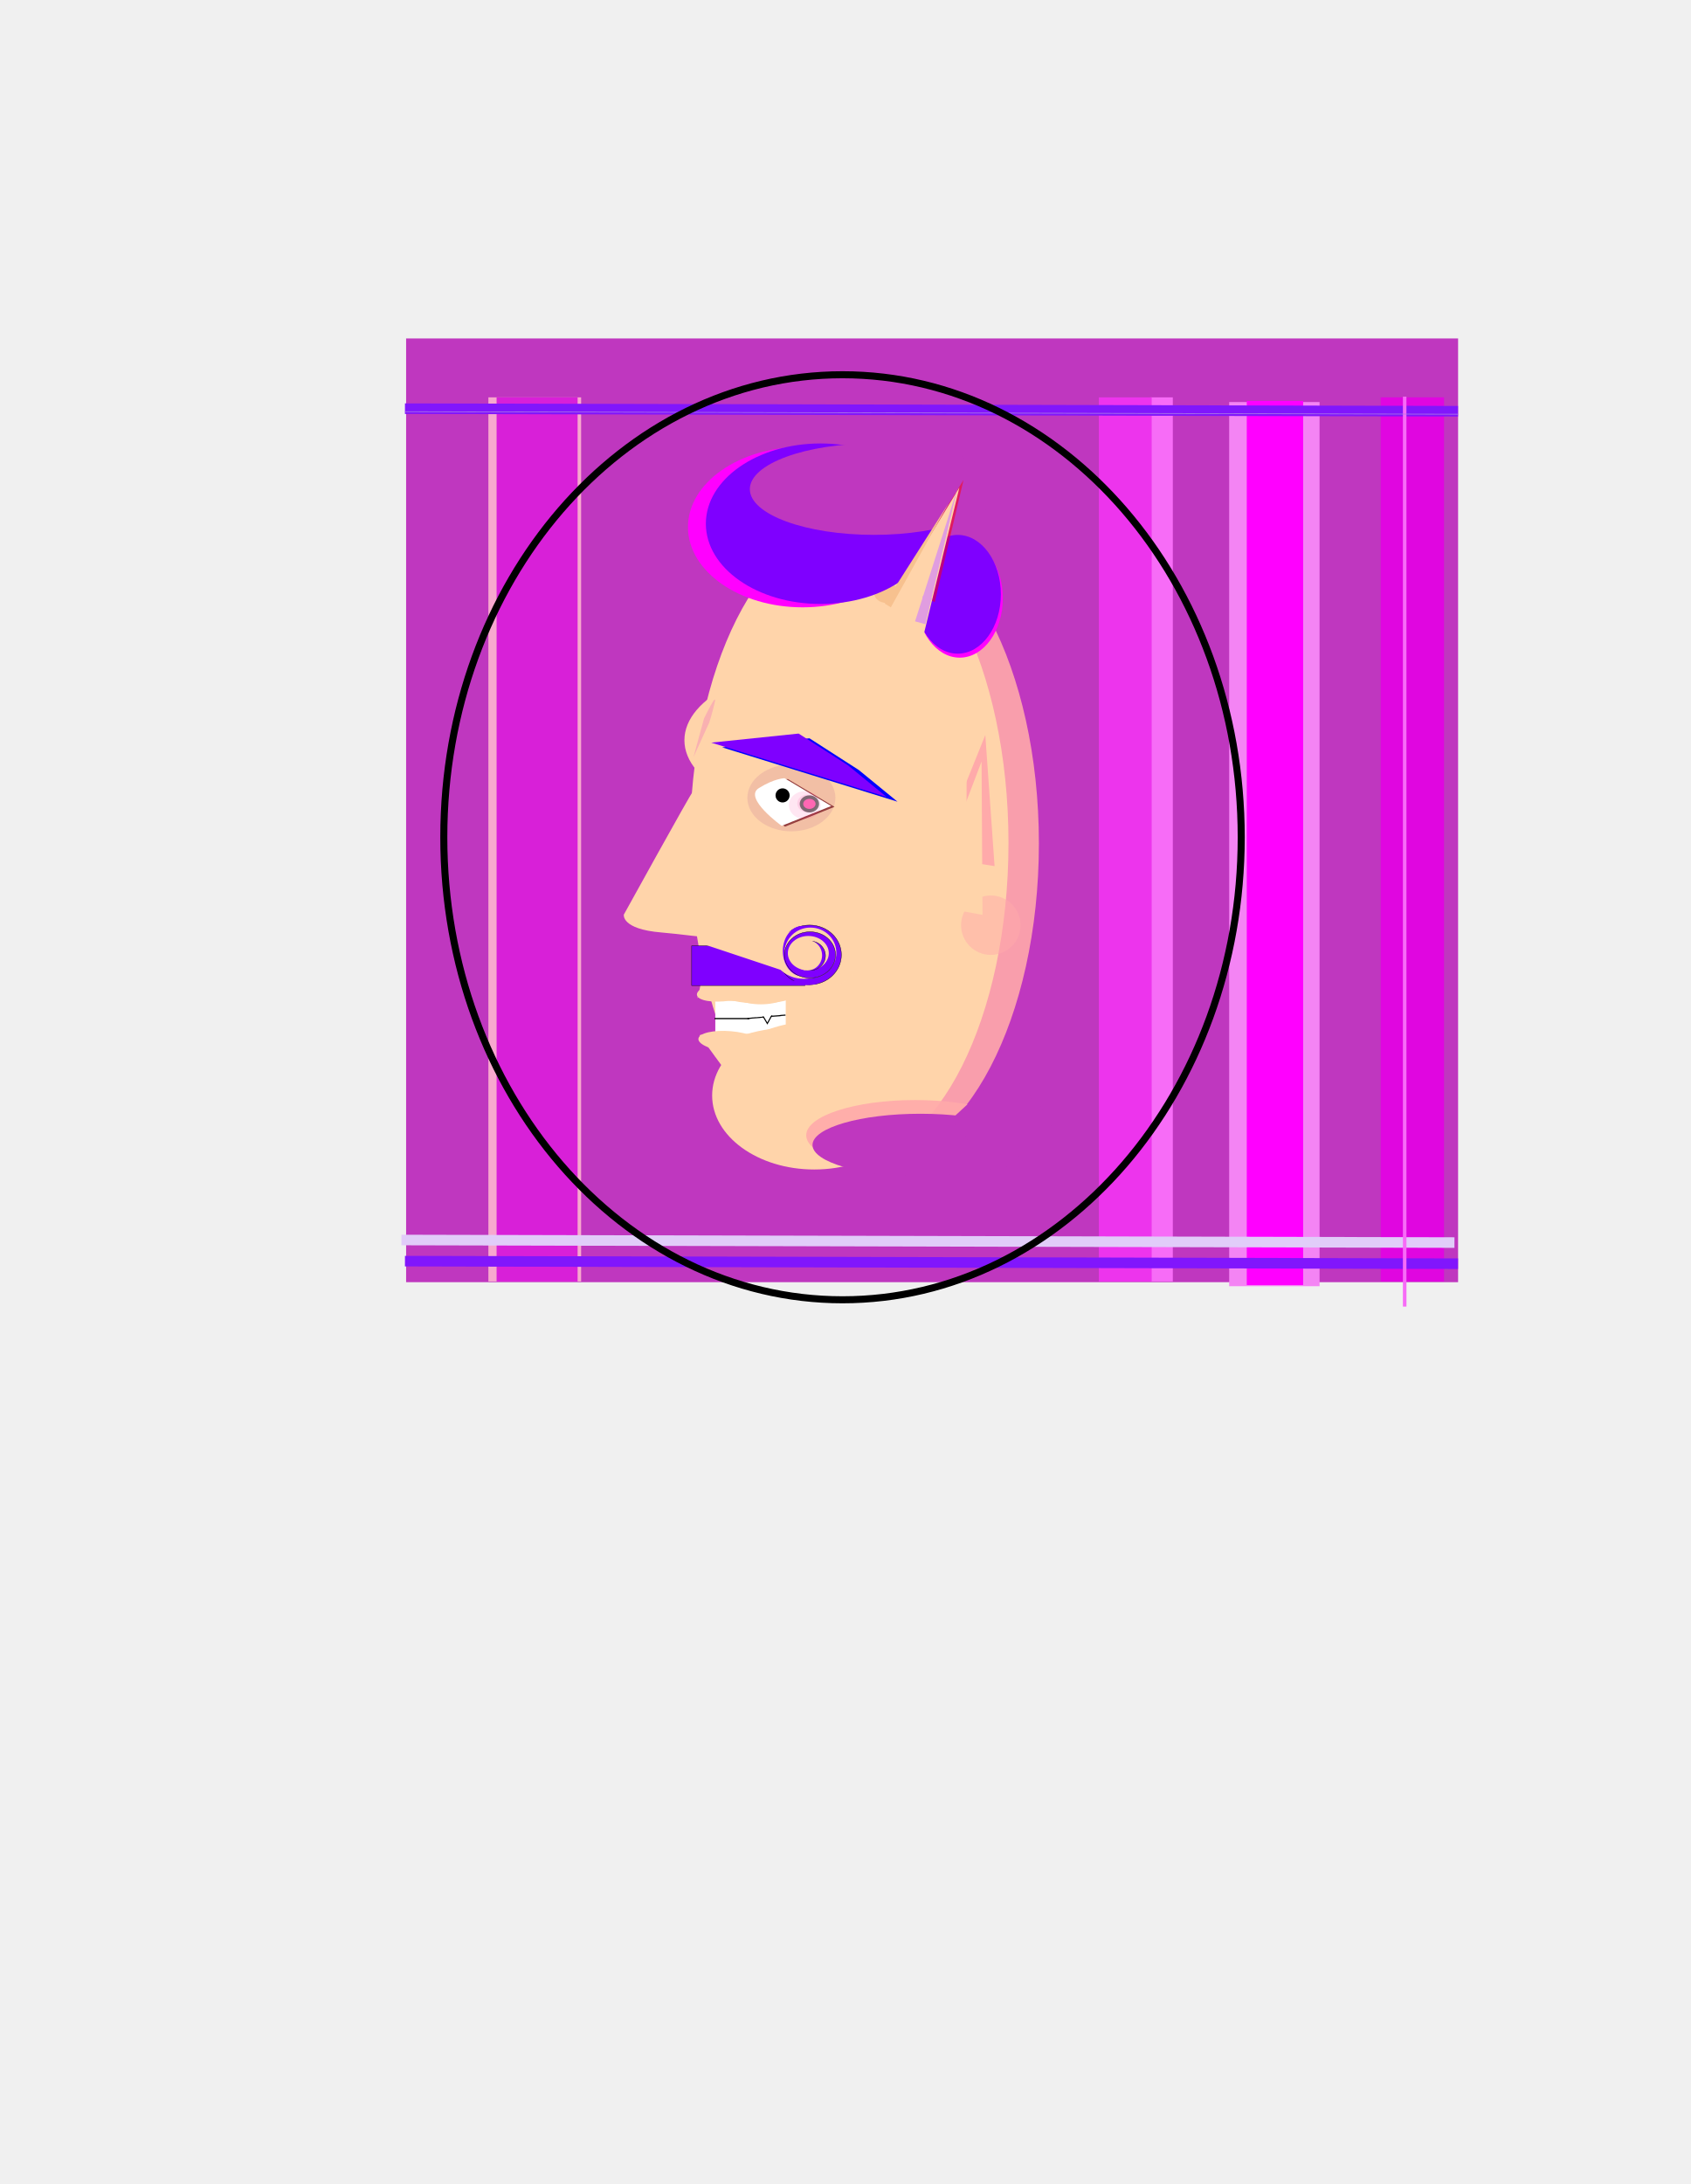
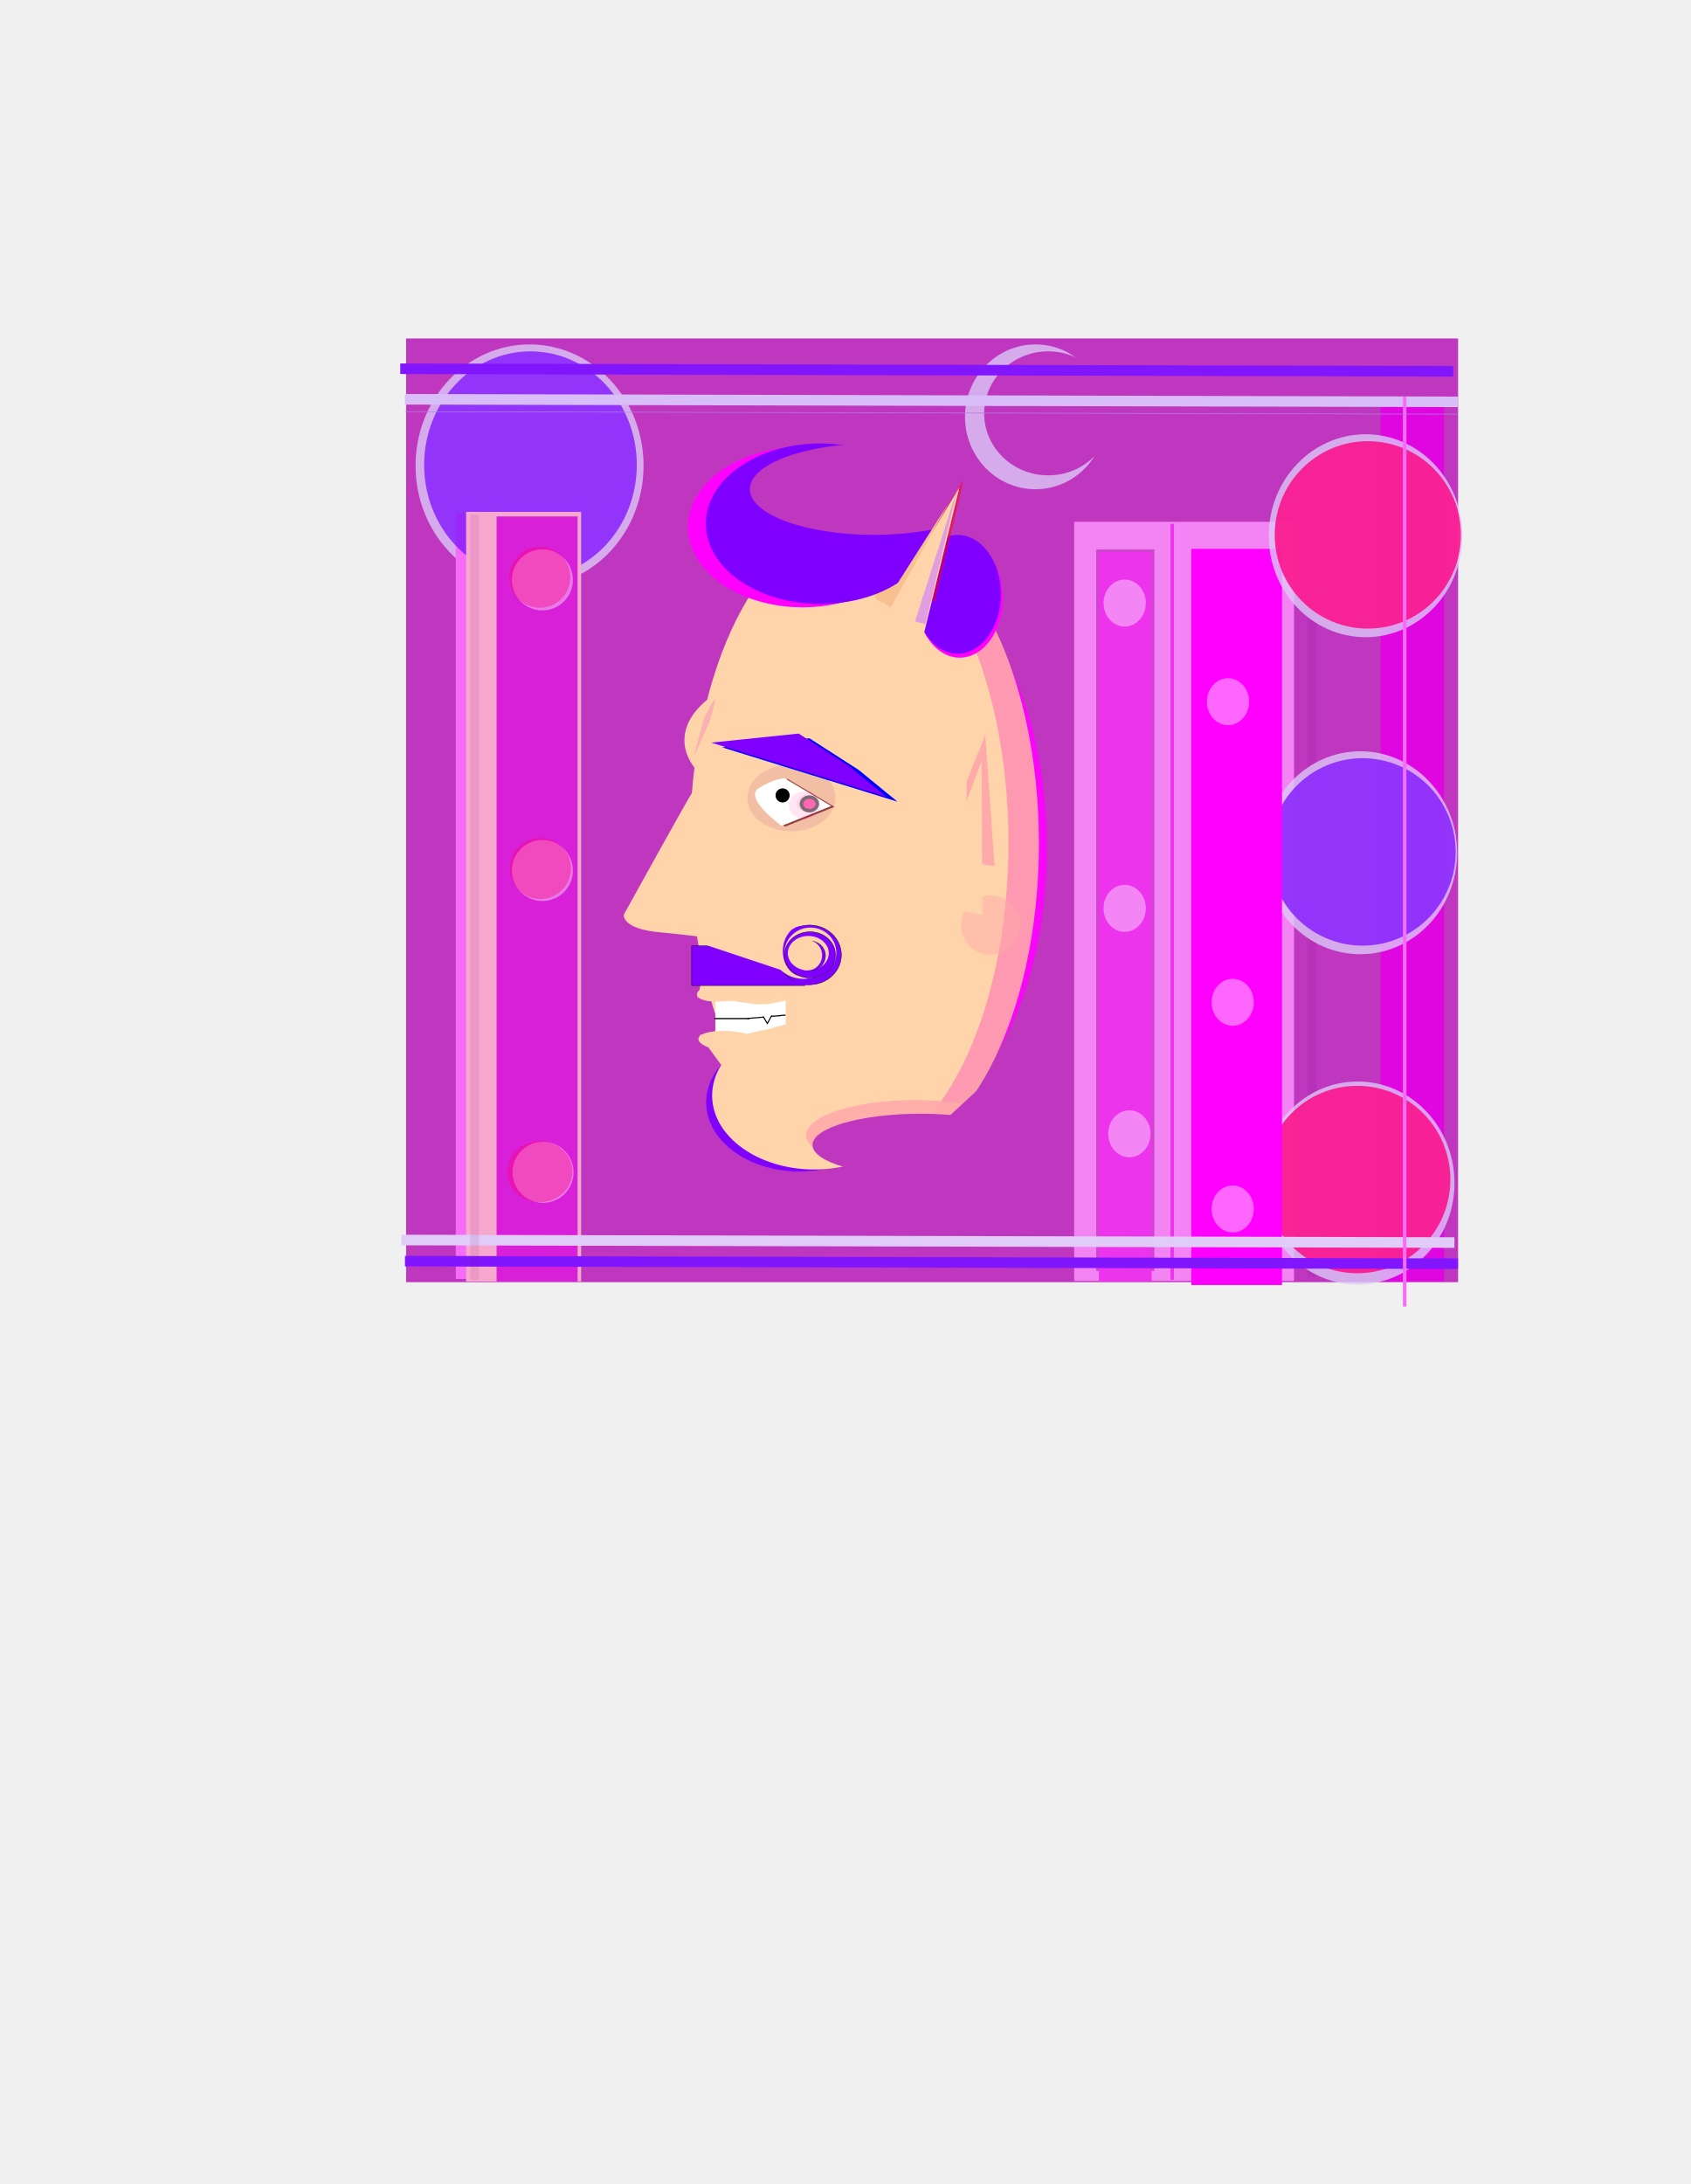
<svg xmlns="http://www.w3.org/2000/svg" width="480" height="620">
  <g>
    <rect stroke="#000000" id="svg_6" height="267.905" width="298.688" y="96.082" x="115.309" stroke-linecap="null" stroke-linejoin="null" stroke-dasharray="null" stroke-width="0" fill="#bf37bf" />
-     <rect stroke="#000000" id="svg_48" height="251" width="25.667" y="114.133" x="349" stroke-linecap="null" stroke-linejoin="null" stroke-dasharray="null" stroke-width="0" fill="#f484f4" />
+     <ellipse fill="#ff00ff" stroke-width="0" cx="254.909" cy="240.585" rx="42.343" ry="78.153" opacity="0.9" id="svg_13" stroke="#000000" />
+     <rect stroke="#000000" id="svg_48" height="215.5" width="62.417" y="148.133" x="305" stroke-linecap="null" stroke-linejoin="null" stroke-dasharray="null" stroke-width="0" fill="#f484f4" />
+     <rect stroke="#000000" height="214.583" width="1" y="148.717" x="332.333" stroke-linecap="null" stroke-linejoin="null" stroke-dasharray="null" stroke-width="0" fill="#ed34ed" id="svg_57" />
+     <rect height="217.25" width="2.5" y="145.3" x="371.25" stroke-linecap="null" stroke-linejoin="null" stroke-dasharray="null" stroke-width="0" fill="#7f007f" id="svg_16" opacity="0.1" stroke="#000000" />
    <rect stroke="#000000" id="svg_44" height="251" width="18" y="112.8" x="392" stroke-linecap="null" stroke-linejoin="null" stroke-dasharray="null" stroke-width="0" fill="#e006e0" />
-     <rect stroke="#000000" id="svg_49" height="251" width="6.333" y="112.8" x="326.667" stroke-linecap="null" stroke-linejoin="null" stroke-dasharray="null" stroke-width="0" fill="#f76cf7" />
-     <rect stroke="#000000" id="svg_43" height="251" width="15" y="112.8" x="312" stroke-linecap="null" stroke-linejoin="null" stroke-dasharray="null" stroke-width="0" fill="#ed34ed" />
-     <rect stroke="#000000" id="svg_42" height="251" width="16" y="113.8" x="354" stroke-linecap="null" stroke-linejoin="null" stroke-dasharray="null" stroke-width="0" fill="#ff00ff" />
+     <ellipse stroke="#000000" fill="#dcc8f7" stroke-width="0" stroke-dasharray="null" stroke-linejoin="null" stroke-linecap="null" opacity="0.8" cx="150.361" cy="132.208" id="svg_60" rx="32.367" ry="34.43" />
+     <rect id="svg_49" height="217.25" width="16.833" y="145.8" x="129.417" stroke-linecap="null" stroke-linejoin="null" stroke-dasharray="null" stroke-width="0" fill="#f76cf7" stroke="#000000" />
+     <ellipse stroke="#000000" fill="#8116fc" stroke-width="0" stroke-dasharray="null" stroke-linejoin="null" stroke-linecap="null" opacity="0.8" cx="150.619" cy="131.973" rx="30.188" ry="32.227" id="svg_61" />
+     <rect stroke="#000000" id="svg_73" height="204.833" width="16.5" y="155.967" x="311.25" stroke-linecap="null" stroke-linejoin="null" stroke-dasharray="null" stroke-width="0" fill="#cc47cc" />
+     <rect id="svg_43" height="207.083" width="15" y="156.717" x="312" stroke-linecap="null" stroke-linejoin="null" stroke-dasharray="null" stroke-width="0" fill="#ed34ed" stroke="#000000" />
+     <ellipse id="svg_33" stroke="#000000" fill="#dcc8f7" stroke-width="0" stroke-dasharray="null" stroke-linejoin="null" stroke-linecap="null" opacity="0.8" cx="385.486" cy="335.833" rx="27.492" ry="28.805" />
+     <ellipse id="svg_37" stroke="#000000" fill="#dcc8f7" stroke-width="0" stroke-dasharray="null" stroke-linejoin="null" stroke-linecap="null" opacity="0.8" cx="386.236" cy="242.083" rx="27.492" ry="28.805" />
+     <ellipse id="svg_36" stroke="#000000" fill="#ff007f" stroke-width="0" stroke-dasharray="null" stroke-linejoin="null" stroke-linecap="null" opacity="0.8" cx="385.369" cy="334.848" rx="26.438" ry="26.602" />
+     <ellipse id="svg_62" stroke="#000000" fill="#8116fc" stroke-width="0" stroke-dasharray="null" stroke-linejoin="null" stroke-linecap="null" opacity="0.8" cx="386.869" cy="241.848" rx="26.438" ry="26.602" />
+     <rect stroke="#000000" id="svg_42" height="209" width="25.75" y="155.8" x="338.25" stroke-linecap="null" stroke-linejoin="null" stroke-dasharray="null" stroke-width="0" fill="#ff00ff" />
    <ellipse stroke="#000000" fill="#ffaaaa" stroke-width="0" cx="247.971" cy="239.433" rx="47.003" ry="89.778" id="svg_126" opacity="0.9" />
-     <rect stroke="#000000" id="svg_46" height="251" width="26.333" y="112.8" x="138.667" stroke-linecap="null" stroke-linejoin="null" stroke-dasharray="null" stroke-width="0" fill="#f7a8ce" />
+     <rect id="svg_46" height="218.485" width="32.654" y="145.315" x="132.346" stroke-linecap="null" stroke-linejoin="null" stroke-dasharray="null" stroke-width="0" fill="#f7a8ce" stroke="#000000" />
    <ellipse stroke="#000000" fill="#ffd4aa" stroke-width="0" cx="241.114" cy="239.279" id="svg_1" rx="45.226" ry="89.778" />
    <rect fill="#ffffff" stroke-width="0" stroke-dasharray="null" stroke-linejoin="null" stroke-linecap="null" x="203.096" y="283.054" width="20" height="17" id="svg_14" stroke="#000000" />
    <path fill="#ffd4aa" stroke="#000000" stroke-width="0" stroke-dasharray="null" stroke-linejoin="null" stroke-linecap="null" opacity="0.5" d="m225.016,275.493c0,0 3.797,5.062 6.328,4.43c2.531,-0.633 7.277,0 7.226,-0.22c-0.052,-0.22 5.43,-4.21 5.379,-4.43" id="svg_8" />
    <path stroke="#000000" id="svg_4" d="m198.419,259.3c0,0 3.56,13.544 1.78,16.731c-1.78,3.187 -1.78,7.967 -2.195,7.188c-0.415,-0.779 11.095,1.576 10.679,0.797" stroke-linecap="null" stroke-linejoin="null" stroke-dasharray="null" stroke-width="0" fill="#ffd4aa" />
    <path stroke="#000000" transform="rotate(174.2093 207.3928,305.4137) " id="svg_5" d="m200.45,292.976c0,0 5.019,13.544 2.51,16.731c-2.51,3.187 -2.51,7.967 -3.095,7.188c-0.586,-0.779 15.643,1.576 15.057,0.797" stroke-linecap="null" stroke-linejoin="null" stroke-dasharray="null" stroke-width="0" fill="#ffd4aa" />
+     <ellipse ry="19.594" rx="26.469" cy="312.969" cx="226.981" stroke-linecap="null" stroke-linejoin="null" stroke-dasharray="null" stroke-width="0" fill="#7f00ff" id="svg_22" stroke="#000000" />
    <ellipse stroke="#000000" ry="21" rx="29" id="svg_10" cy="311" cx="231.2" stroke-linecap="null" stroke-linejoin="null" stroke-dasharray="null" stroke-width="0" fill="#ffd4aa" />
    <ellipse stroke="#000000" fill="#ffd4aa" stroke-width="0" cx="238.857" cy="210.136" rx="44.531" ry="22.125" id="svg_7" />
    <ellipse stroke="#000000" opacity="0.1" ry="9.5" rx="12.5" id="svg_11" cy="226.5" cx="224.7" stroke-linecap="null" stroke-linejoin="null" stroke-dasharray="null" stroke-width="0" fill="#7f007f" />
    <path d="m223.715,221.163l13.237,7.887l-14.062,5.625c0,0 -10.987,-7.887 -6.487,-10.7c4.5,-2.812 7.312,-2.812 7.312,-2.812z" stroke-linecap="null" stroke-linejoin="null" stroke-dasharray="null" stroke-width="0" stroke="#000000" fill="#964040" id="svg_134" />
    <path id="svg_3" d="m222.763,220.925l13.237,7.887l-14.062,5.625c0,0 -10.987,-7.887 -6.487,-10.7c4.5,-2.812 7.312,-2.812 7.312,-2.812z" stroke-linecap="null" stroke-linejoin="null" stroke-dasharray="null" stroke-width="0" stroke="#000000" fill="#ffffff" />
    <path stroke="#000000" d="m205.033,212.158l24.8,-2.571l14,9l11,9l-49.8,-15.429z" stroke-linecap="null" stroke-linejoin="null" stroke-dasharray="null" stroke-width="0" fill="#0000ff" id="svg_79" />
    <path stroke="#000000" id="svg_12" d="m201.953,210.819l24.8,-2.571l14,9l11,9l-49.8,-15.429z" stroke-linecap="null" stroke-linejoin="null" stroke-dasharray="null" stroke-width="0" fill="#7f00ff" />
    <ellipse fill="#000000" stroke-width="0" stroke-dasharray="null" stroke-linejoin="null" stroke-linecap="null" cx="222.2" cy="225.8" id="svg_23" ry="2" stroke="#000000" />
    <ellipse fill="#ffd4aa" stroke-width="0" stroke-dasharray="null" stroke-linejoin="null" stroke-linecap="null" cx="215.516" cy="282.47" id="svg_24" rx="10.085" ry="2.373" stroke="#000000" />
    <ellipse fill="#ffd4aa" stroke-width="0" stroke-dasharray="null" stroke-linejoin="null" stroke-linecap="null" cx="215.754" cy="295.047" rx="10.085" ry="2.373" stroke="#000000" id="svg_25" transform="rotate(-12.2252 215.7536,295.0469) " />
    <ellipse fill="#ffd4aa" stroke-width="0" stroke-dasharray="null" stroke-linejoin="null" stroke-linecap="null" cx="206.824" cy="281.181" rx="9.035" ry="2.924" transform="rotate(-8.137061 206.8239,281.1814) " id="svg_26" stroke="#000000" />
    <ellipse fill="#ffd4aa" stroke-width="0" stroke-dasharray="null" stroke-linejoin="null" stroke-linecap="null" cx="207.298" cy="295.657" rx="9.035" ry="2.924" transform="rotate(4.891592 207.2985,295.657) " stroke="#000000" id="svg_27" />
    <path stroke="#000000" id="svg_2" d="m177.122,259.645c0,0 -0.786,4.113 10.616,5.062c11.403,0.949 23.985,3.797 20.446,-1.582c-3.539,-5.379 -6.291,-9.809 -7.471,-20.883c-1.18,-11.074 -3.932,-17.086 -4.153,-17.242c-0.221,-0.156 -19.439,34.645 -19.439,34.645z" stroke-linecap="null" stroke-linejoin="null" stroke-dasharray="null" stroke-width="0" fill="#ffd4aa" />
    <ellipse fill="#ffaaaa" stroke-width="0" stroke-dasharray="null" stroke-linejoin="null" stroke-linecap="null" cx="259.828" cy="322.288" rx="30.917" ry="10.006" id="svg_127" opacity="0.9" stroke="#000000" />
    <ellipse stroke="#000000" fill="#bf37bf" stroke-width="0" stroke-dasharray="null" stroke-linejoin="null" stroke-linecap="null" cx="261.346" cy="325.038" rx="30.649" ry="8.863" id="svg_59" />
    <ellipse fill="#ffd4aa" stroke-width="0" stroke-dasharray="null" stroke-linejoin="null" stroke-linecap="null" cx="216.042" cy="281.302" rx="8.678" ry="3.81" stroke="#000000" id="svg_64" />
    <polygon id="svg_70" fill="#7f007f" />
    <polygon id="svg_71" fill="#7f007f" />
    <rect fill="#7f00ff" stroke-width="0.1" stroke-dasharray="null" stroke-linejoin="null" stroke-linecap="null" x="196.386" y="268.49" width="32.171" height="11.288" id="svg_91" stroke="#000000" />
    <path fill="#ffd4aa" stroke-width="0" stroke-dasharray="null" stroke-linejoin="null" stroke-linecap="null" d="m199.058,281.088l15.302,-30.817l15.302,30.817l-30.603,0z" id="svg_92" transform="rotate(-98.00657 214.3593,265.6795) " stroke="#000000" />
    <ellipse fill="#ff007f" stroke="#000000" stroke-width="0" stroke-dasharray="null" stroke-linejoin="null" stroke-linecap="null" cx="228.504" cy="228.567" id="svg_94" rx="4.515" ry="3.951" opacity="0.1" />
    <ellipse fill="#7f00ff" stroke="#000000" stroke-width="0.1" stroke-dasharray="null" stroke-linejoin="null" stroke-linecap="null" cx="229.862" cy="271.074" id="svg_95" rx="9.031" ry="8.466" />
    <ellipse fill="#ffd4aa" stroke-width="0" stroke-dasharray="null" stroke-linejoin="null" stroke-linecap="null" cx="228.196" cy="270.717" rx="8.554" ry="7.157" id="svg_96" stroke="#000000" />
    <ellipse fill="#7f00ff" stroke-width="0" stroke-dasharray="null" stroke-linejoin="null" stroke-linecap="null" cx="227.839" cy="270.003" rx="5.578" ry="7.157" id="svg_97" stroke="#000000" />
    <ellipse fill="#ffd4aa" stroke-width="0" stroke-dasharray="null" stroke-linejoin="null" stroke-linecap="null" cx="229.743" cy="270.598" rx="6.292" ry="7.037" id="svg_98" stroke="#000000" />
    <ellipse fill="#ffd4aa" stroke-width="0" stroke-dasharray="null" stroke-linejoin="null" stroke-linecap="null" cx="230.101" cy="270.479" rx="7.364" ry="7.157" stroke="#000000" id="svg_99" />
    <ellipse fill="#7f00ff" stroke-width="0.1" stroke-dasharray="null" stroke-linejoin="null" stroke-linecap="null" cx="229.982" cy="271.074" rx="7.245" ry="6.561" id="svg_100" stroke="#000000" />
    <ellipse fill="#ffd4aa" stroke-width="0" stroke-dasharray="null" stroke-linejoin="null" stroke-linecap="null" cx="229.505" cy="270.598" rx="5.816" ry="4.894" id="svg_101" stroke="#000000" />
    <ellipse fill="#7f00ff" stroke-width="0.1" stroke-dasharray="null" stroke-linejoin="null" stroke-linecap="null" cx="229.982" cy="271.312" rx="4.387" ry="4.18" id="svg_102" stroke="#000000" />
    <ellipse fill="#ffd4aa" stroke-width="0" stroke-dasharray="null" stroke-linejoin="null" stroke-linecap="null" cx="229.267" cy="271.193" rx="4.149" ry="4.299" id="svg_103" stroke="#000000" />
    <ellipse fill="#ff007f" stroke-width="0" stroke-dasharray="null" stroke-linejoin="null" stroke-linecap="null" cx="229.219" cy="228.091" rx="2.848" ry="2.522" opacity="0.1" id="svg_105" stroke="#000000" />
    <ellipse fill="#ff007f" stroke-dasharray="null" stroke-linejoin="null" stroke-linecap="null" cx="229.814" cy="228.21" rx="2.253" ry="1.927" opacity="0.5" id="svg_106" stroke="#000000" />
    <ellipse fill="#7f00ff" stroke-width="0" stroke-dasharray="null" stroke-linejoin="null" stroke-linecap="null" cx="228.23" cy="278.942" id="svg_118" rx="4.152" ry="0.737" stroke="#000000" />
    <ellipse stroke="#000000" fill="#f7c18f" stroke-width="0" stroke-dasharray="null" stroke-linejoin="null" stroke-linecap="null" cx="251.788" cy="168.433" id="svg_136" rx="3.582" ry="2.742" />
    <ellipse ry="22.784" rx="32.568" cy="149.626" cx="227.904" stroke-linecap="null" stroke-linejoin="null" stroke-dasharray="null" stroke-width="0" fill="#ff00ff" stroke="#000000" id="svg_129" />
    <ellipse ry="22.784" rx="32.568" cy="148.674" cx="232.984" stroke-linecap="null" stroke-linejoin="null" stroke-dasharray="null" stroke-width="0" fill="#7f00ff" id="svg_119" stroke="#000000" />
    <ellipse ry="12.973" rx="35.243" cy="138.863" cx="248.146" stroke-linecap="null" stroke-linejoin="null" stroke-dasharray="null" stroke-width="0" fill="#bf37bf" id="svg_120" stroke="#000000" />
    <ellipse ry="16.858" rx="12.249" cy="169.839" cx="272.492" stroke-linecap="null" stroke-linejoin="null" stroke-dasharray="null" stroke-width="0" fill="#ff00ff" stroke="#000000" id="svg_130" />
    <ellipse ry="16.858" rx="12.249" cy="168.71" cx="271.928" stroke-linecap="null" stroke-linejoin="null" stroke-dasharray="null" stroke-width="0" fill="#7f00ff" id="svg_122" stroke="#000000" />
    <path fill="#ff0000" stroke-width="0" stroke-dasharray="null" stroke-linejoin="null" stroke-linecap="null" d="m261.159,170.072l5.703,-35.155l5.703,35.155l-11.406,0z" transform="rotate(22.45895 266.8623,152.4947) " id="svg_131" opacity="0.5" stroke="#000000" />
    <path fill="#ffd4aa" stroke-width="0" stroke-dasharray="null" stroke-linejoin="null" stroke-linecap="null" d="m254.445,188.3l8.05,-51.875l8.05,51.875l-16.101,0z" id="svg_117" transform="rotate(22.45895 262.4954,162.3626) " stroke="#000000" />
    <path stroke="#000000" fill="#e09de0" stroke-width="0" stroke-dasharray="null" stroke-linejoin="null" stroke-linecap="null" d="m265.036,177.515l1.524,-39.523l1.524,39.523l-3.047,0l0,0z" id="svg_132" transform="rotate(15.47889 266.5592,157.7533) " />
    <ellipse fill="#e09de0" stroke-width="0" stroke-dasharray="null" stroke-linejoin="null" stroke-linecap="null" cx="263.269" cy="169.774" id="svg_133" rx="1.372" ry="0.635" transform="rotate(15.62375 263.2688,169.7736) " stroke="#000000" />
-     <path stroke="#000000" fill="#f7c18f" stroke-width="0" stroke-dasharray="null" stroke-linejoin="null" stroke-linecap="null" d="m259.679,174.255l1.024,-33.785l1.024,33.785l-2.049,0l0,0z" transform="rotate(30.75927 260.7036,157.3619) " id="svg_135" />
+     <path stroke="#000000" fill="#f7c18f" stroke-width="0" stroke-dasharray="null" stroke-linejoin="null" stroke-linecap="null" d="m259.679,174.255l1.024,-33.785l1.024,33.785l-2.049,0l0,0l-0,0z" transform="rotate(30.75927 260.7036,157.3619) " id="svg_135" />
    <path transform="rotate(8.954041 276.9303,226.6149) " stroke="#000000" id="svg_9" d="m268.539,244.791l8.391,-36.352l8.391,36.352l-16.782,0z" stroke-linecap="null" stroke-linejoin="null" stroke-dasharray="null" stroke-width="0" fill="#ffaaaa" />
    <ellipse ry="8.438" id="svg_15" cy="262.647" cx="281.316" opacity="0.5" stroke-linecap="null" stroke-linejoin="null" stroke-dasharray="null" stroke-width="0" stroke="#000000" fill="#ffaaaa" />
-     <path stroke="#ef7373" transform="rotate(9.013468 271.4428,232.9614) " id="svg_17" d="m265.418,252.343l6.024,-38.763l6.024,38.763l-12.049,0z" stroke-linecap="null" stroke-linejoin="null" stroke-dasharray="null" stroke-width="0" fill="#ffd4aa" />
-     <path stroke="#ef7373" id="svg_19" transform="rotate(10.26301 274.8875,237.2256) " d="m266.869,258.623l8.019,-42.794l8.019,42.794l-16.038,0z" stroke-linecap="null" stroke-linejoin="null" stroke-dasharray="null" stroke-width="0" fill="#ffd4aa" />
-     <rect stroke="#000000" transform="rotate(47.32446 284.576,318.2674) " id="svg_20" height="21.395" width="20.399" y="307.57" x="274.376" stroke-linecap="null" stroke-linejoin="null" stroke-dasharray="null" stroke-width="0" fill="#bf37bf" />
-     <path stroke="#000000" transform="rotate(109.0037 199.8778,206.7358) " id="svg_21" d="m197.925,205.848l10.674,1.036l-11.34,0.739c0,0 -8.86,-1.036 -5.231,-1.406c3.629,-0.37 5.897,-0.37 5.897,-0.37z" stroke-linecap="null" stroke-linejoin="null" stroke-dasharray="null" stroke-width="0" fill="#f9b1b1" />
+     <path stroke="#ef7373" transform="rotate(9.013468 271.4428,232.9614) " id="svg_17" d="m265.418,252.343l6.024,-38.763l6.024,38.763l-12.049,0l-0,0z" stroke-linecap="null" stroke-linejoin="null" stroke-dasharray="null" stroke-width="0" fill="#ffd4aa" />
+     <path stroke="#ef7373" id="svg_19" transform="rotate(10.26301 274.8875,237.2256) " d="m266.869,258.623l8.019,-42.794l8.019,42.794l-16.038,0l0,0z" stroke-linecap="null" stroke-linejoin="null" stroke-dasharray="null" stroke-width="0" fill="#ffd4aa" />
+     <rect transform="rotate(47.32446 281.178,319.9588) " id="svg_20" height="14.192" width="20.399" y="312.863" x="270.978" stroke-linecap="null" stroke-linejoin="null" stroke-dasharray="null" stroke-width="0" fill="#bf37bf" stroke="#000000" />
+     <path stroke="#000000" transform="rotate(109.0037 199.8778,206.7358) " id="svg_21" d="m197.925,205.848l10.674,1.036l-11.34,0.739c0,0 -8.86,-1.036 -5.231,-1.406c3.629,-0.37 5.897,-0.37 5.897,-0.37l0,-0z" stroke-linecap="null" stroke-linejoin="null" stroke-dasharray="null" stroke-width="0" fill="#f9b1b1" />
    <rect stroke="#000000" id="svg_29" height="0.3" width="9.811" y="289.005" x="202.91" stroke-linecap="null" stroke-linejoin="null" stroke-dasharray="null" stroke-width="0.05" fill="#000000" />
    <rect stroke="#000000" transform="rotate(-5.079995 217.6097,288.6502) " id="svg_31" height="0.262" width="10.787" y="288.519" x="212.216" stroke-linecap="null" stroke-linejoin="null" stroke-dasharray="null" stroke-width="0.05" fill="#000000" />
-     <path transform="rotate(179.1631 217.8493,289.2448) " id="svg_30" d="m216.348,290.559l1.502,-2.628l1.502,2.628l-3.003,0z" stroke-linecap="null" stroke-linejoin="null" stroke-dasharray="null" stroke-width="0.3" stroke="#000000" fill="#ffffff" />
+     <path transform="rotate(179.1631 217.8493,289.2448) " id="svg_30" d="m216.348,290.559l1.502,-2.628l1.502,2.628l-3.003,0l-0,0z" stroke-linecap="null" stroke-linejoin="null" stroke-dasharray="null" stroke-width="0.3" stroke="#000000" fill="#ffffff" />
    <path stroke="#000000" id="svg_32" transform="rotate(-6.533206 217.8659,287.0488) " d="m214.612,288.363l3.254,-2.628l3.254,2.628l-6.507,0z" stroke-linecap="null" stroke-linejoin="null" stroke-dasharray="null" stroke-width="0" fill="#ffffff" />
-     <rect id="svg_38" stroke="#000000" height="251" width="23" y="112.8" x="141" stroke-linecap="null" stroke-linejoin="null" stroke-dasharray="null" stroke-width="0" fill="#d820d8" />
+     <rect id="svg_38" height="217.188" width="23" y="146.612" x="141" stroke-linecap="null" stroke-linejoin="null" stroke-dasharray="null" stroke-width="0" fill="#d820d8" stroke="#000000" />
+     <ellipse fill="#ffffff" stroke-width="0" stroke-dasharray="null" stroke-linejoin="null" stroke-linecap="null" opacity="0.4" cx="350" cy="343.2" rx="6" ry="6.667" stroke="#000000" id="svg_55" />
    <rect stroke="#000000" transform="rotate(90.13925 263.4753,352.3807) " id="svg_39" height="298.99" width="3" y="202.886" x="261.975" stroke-linecap="null" stroke-linejoin="null" stroke-dasharray="null" stroke-width="0" fill="#e1ccf9" />
    <rect id="svg_40" stroke="#000000" transform="rotate(90.13925 264.4753,358.3807) " height="298.99" width="3" y="208.886" x="262.975" stroke-linecap="null" stroke-linejoin="null" stroke-dasharray="null" stroke-width="0" fill="#8116fc" />
-     <rect id="svg_41" stroke="#000000" transform="rotate(90.13925 264.4753,116.3807) " height="298.99" width="3" y="-33.114" x="262.975" stroke-linecap="null" stroke-linejoin="null" stroke-dasharray="null" stroke-width="0" fill="#8116fc" />
+     <ellipse stroke="#000000" id="svg_66" fill="#dcc8f7" stroke-width="0" stroke-dasharray="null" stroke-linejoin="null" stroke-linecap="null" opacity="0.8" cx="293.986" cy="118.333" rx="19.992" ry="20.555" />
+     <ellipse stroke="#000000" id="svg_67" fill="#bf37bf" stroke-width="0" stroke-dasharray="null" stroke-linejoin="null" stroke-linecap="null" cx="297.619" cy="117.348" rx="18.188" ry="17.602" />
+     <rect id="svg_41" stroke="#000000" transform="rotate(90.13925 264.4753,113.7141) " height="298.99" width="3" y="-35.781" x="262.975" stroke-linecap="null" stroke-linejoin="null" stroke-dasharray="null" stroke-width="0" fill="#d8bdf9" />
+     <ellipse id="svg_63" stroke="#000000" fill="#dcc8f7" stroke-width="0" stroke-dasharray="null" stroke-linejoin="null" stroke-linecap="null" opacity="0.8" cx="387.736" cy="152.083" rx="27.492" ry="28.805" />
+     <ellipse id="svg_65" stroke="#000000" fill="#ff007f" stroke-width="0" stroke-dasharray="null" stroke-linejoin="null" stroke-linecap="null" opacity="0.8" cx="388.369" cy="151.848" rx="26.438" ry="26.602" />
    <rect stroke="#000000" id="svg_50" height="258.312" width="1" y="112.607" x="398.333" stroke-linecap="null" stroke-linejoin="null" stroke-dasharray="null" stroke-width="0" fill="#f76cf7" />
    <rect stroke="#000000" id="svg_51" transform="rotate(90.13925 264.4691,117.2244) " height="298.99" width="0.188" y="-32.27" x="264.375" stroke-linecap="null" stroke-linejoin="null" stroke-dasharray="null" stroke-width="0" fill="#af7fe2" />
-     <ellipse stroke="#000000" ry="131.303" rx="113.206" id="svg_52" cy="237.684" cx="239.215" stroke-linecap="null" stroke-linejoin="null" stroke-dasharray="null" stroke-width="2" fill="none" />
+     <rect height="217.25" width="2.5" y="146.05" x="133.5" stroke-linecap="null" stroke-linejoin="null" stroke-dasharray="null" stroke-width="0" fill="#7f007f" opacity="0.1" stroke="#000000" id="svg_18" />
+     <ellipse id="svg_68" fill="#ffffff" stroke-width="0" stroke-dasharray="null" stroke-linejoin="null" stroke-linecap="null" opacity="0.4" cx="154" cy="164.617" rx="8.667" ry="8.667" stroke="#000000" />
+     <ellipse fill="#ff007f" stroke-width="0" stroke-dasharray="null" stroke-linejoin="null" stroke-linecap="null" opacity="0.4" cx="153.25" cy="163.867" id="svg_28" rx="8.667" ry="8.667" stroke="#000000" />
+     <ellipse id="svg_69" fill="#ffffff" stroke-width="0" stroke-dasharray="null" stroke-linejoin="null" stroke-linecap="null" opacity="0.4" cx="154" cy="247.117" rx="8.667" ry="8.667" stroke="#000000" />
+     <ellipse fill="#ff007f" stroke-width="0" stroke-dasharray="null" stroke-linejoin="null" stroke-linecap="null" opacity="0.4" cx="153.438" cy="246.554" rx="8.667" ry="8.667" stroke="#000000" id="svg_35" />
+     <ellipse fill="#ffffff" stroke-width="0" stroke-dasharray="null" stroke-linejoin="null" stroke-linecap="null" opacity="0.4" cx="319.333" cy="171.2" rx="6" ry="6.667" id="svg_45" stroke="#000000" />
+     <ellipse fill="#ffffff" stroke-width="0" stroke-dasharray="null" stroke-linejoin="null" stroke-linecap="null" opacity="0.4" cx="348.667" cy="199.2" rx="6" ry="6.667" stroke="#000000" id="svg_47" />
+     <ellipse fill="#ffffff" stroke-width="0" stroke-dasharray="null" stroke-linejoin="null" stroke-linecap="null" opacity="0.4" cx="319.333" cy="257.866" rx="6" ry="6.667" stroke="#000000" id="svg_52" />
+     <ellipse fill="#ffffff" stroke-width="0" stroke-dasharray="null" stroke-linejoin="null" stroke-linecap="null" opacity="0.4" cx="350" cy="284.533" rx="6" ry="6.667" stroke="#000000" id="svg_53" />
+     <ellipse fill="#ffffff" stroke-width="0" stroke-dasharray="null" stroke-linejoin="null" stroke-linecap="null" opacity="0.4" cx="320.667" cy="321.866" rx="6" ry="6.667" stroke="#000000" id="svg_54" />
+     <rect stroke="#000000" transform="rotate(90.13925 263.1419,105.0474) " height="298.99" width="3" y="-44.447" x="261.642" stroke-linecap="null" stroke-linejoin="null" stroke-dasharray="null" stroke-width="0" fill="#8116fc" id="svg_58" />
+     <ellipse id="svg_72" fill="#ffffff" stroke-width="0" stroke-dasharray="null" stroke-linejoin="null" stroke-linecap="null" opacity="0.4" cx="154.188" cy="332.804" rx="8.667" ry="8.667" stroke="#000000" />
+     <ellipse stroke="#000000" fill="#ff007f" stroke-width="0" stroke-dasharray="null" stroke-linejoin="null" stroke-linecap="null" opacity="0.4" cx="153.25" cy="332.617" rx="9.25" ry="8.667" id="svg_34" />
  </g>
</svg>
